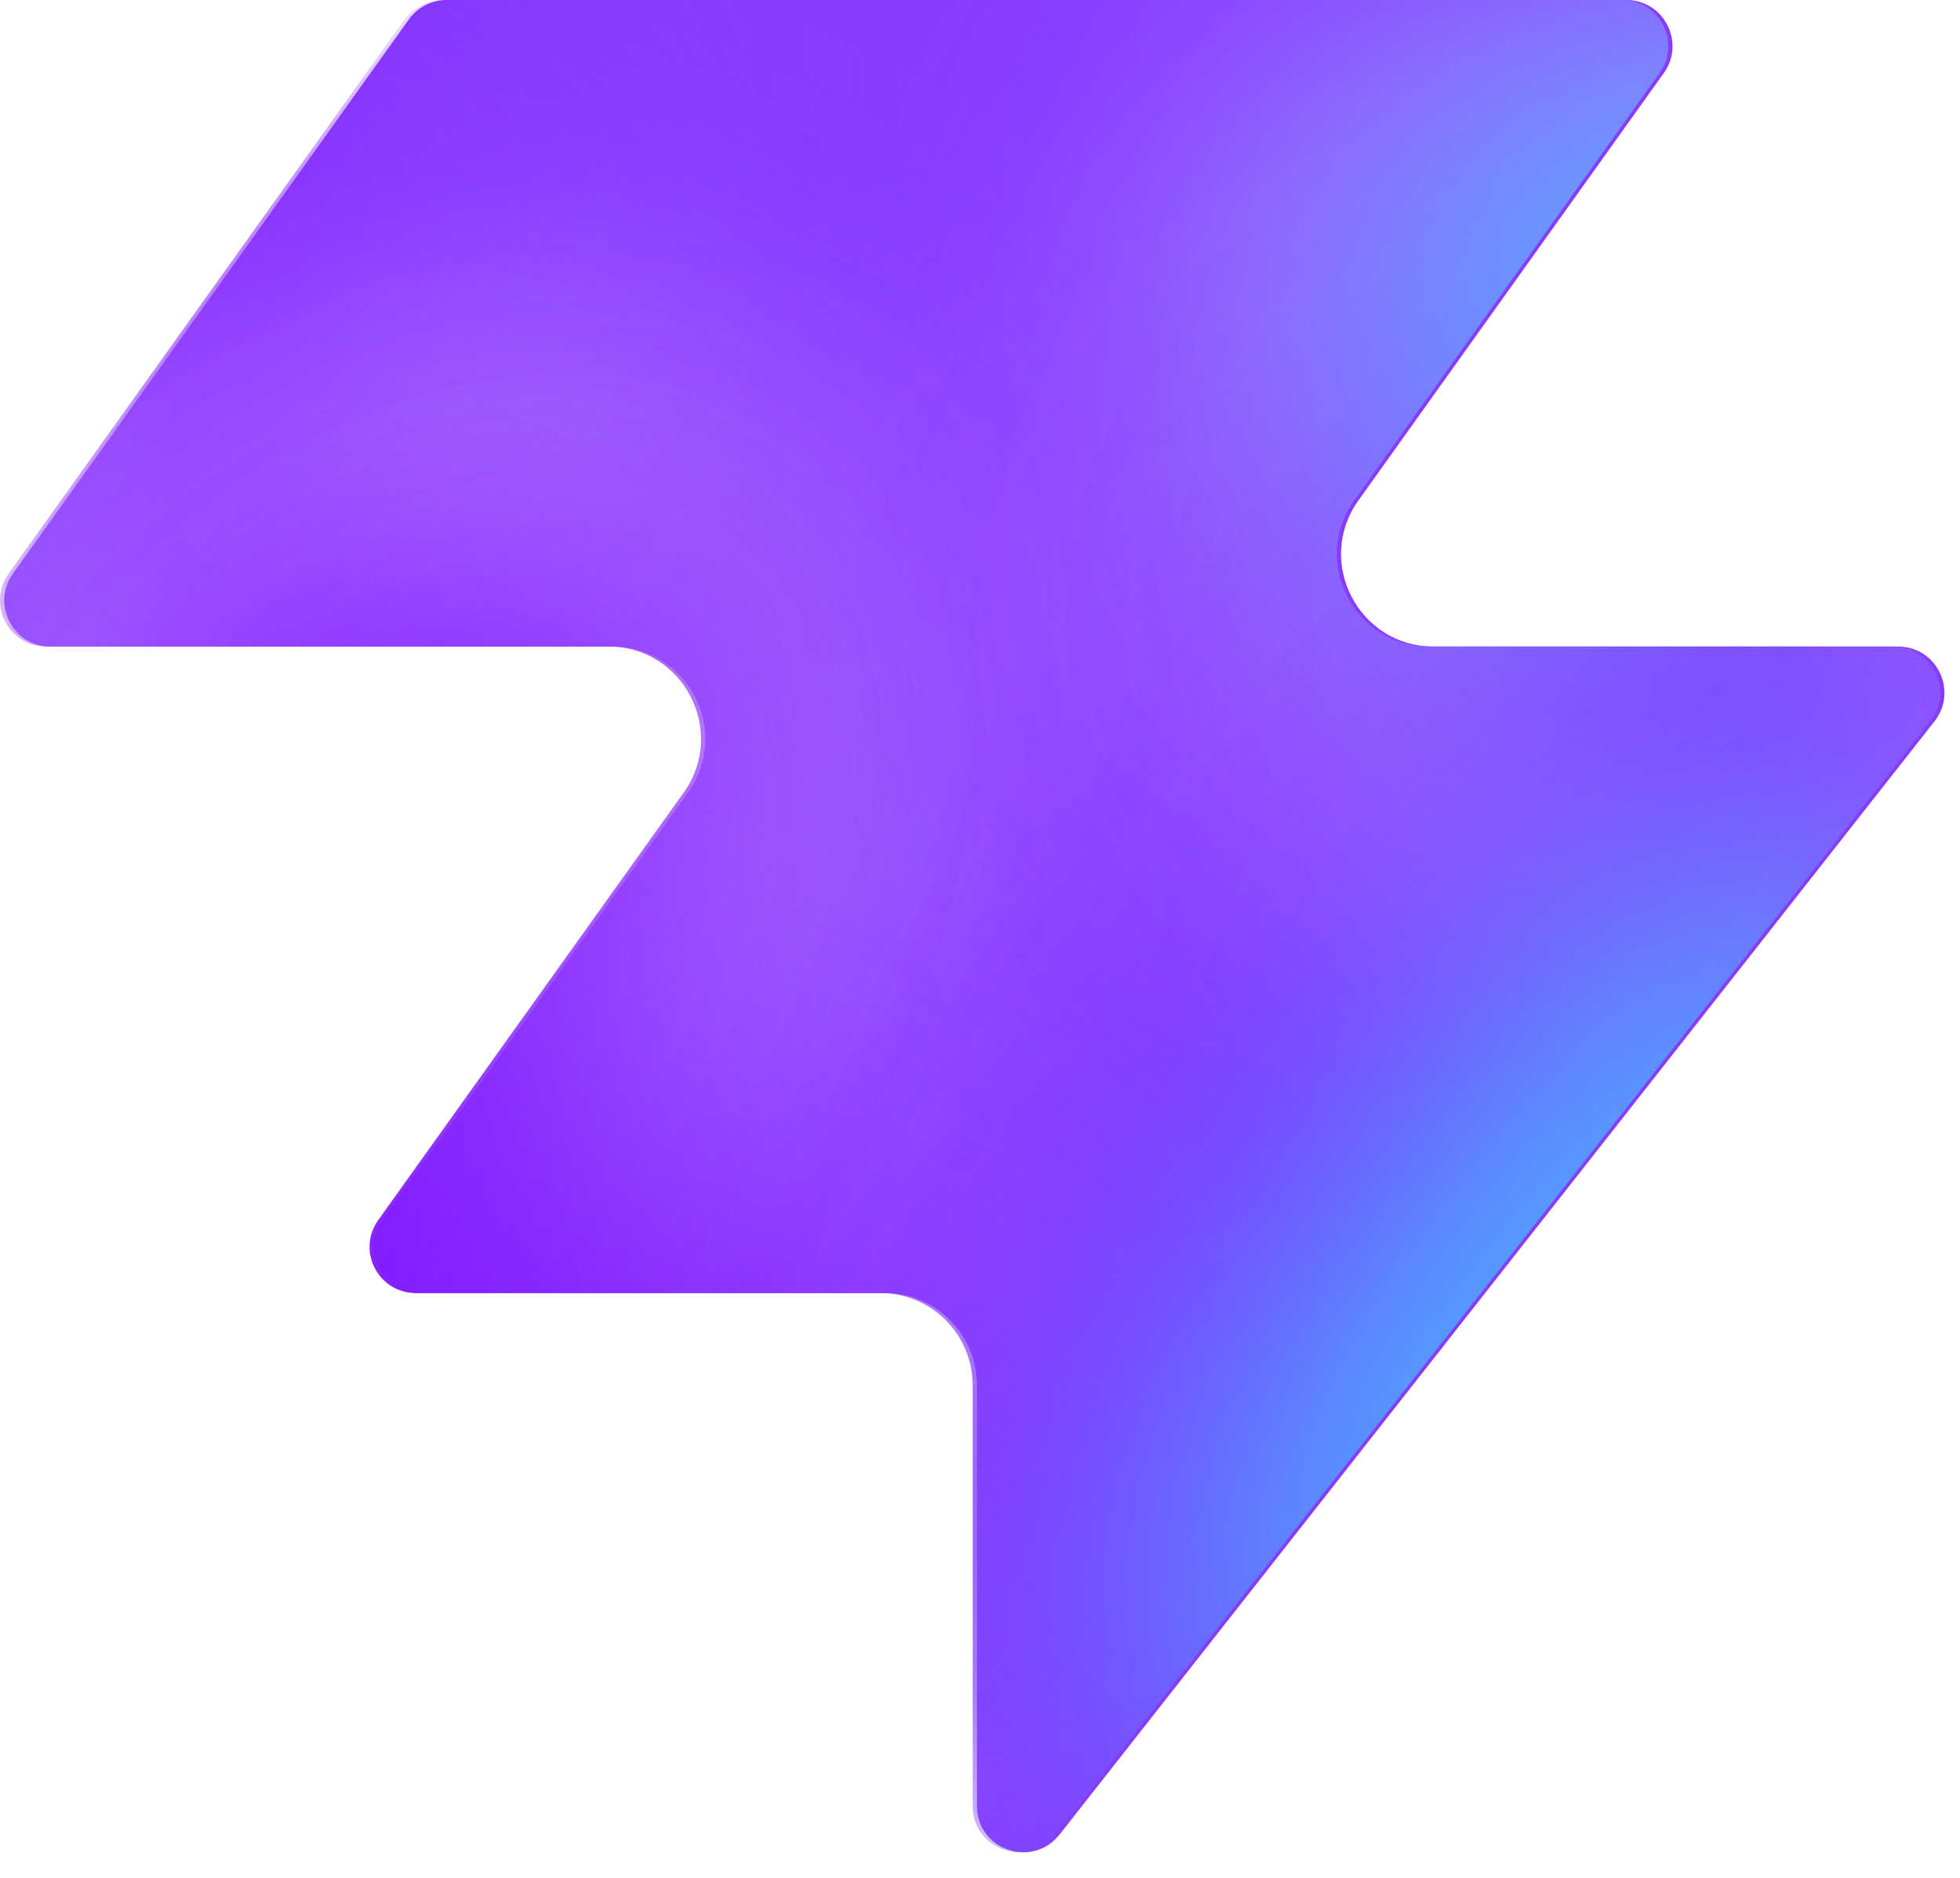
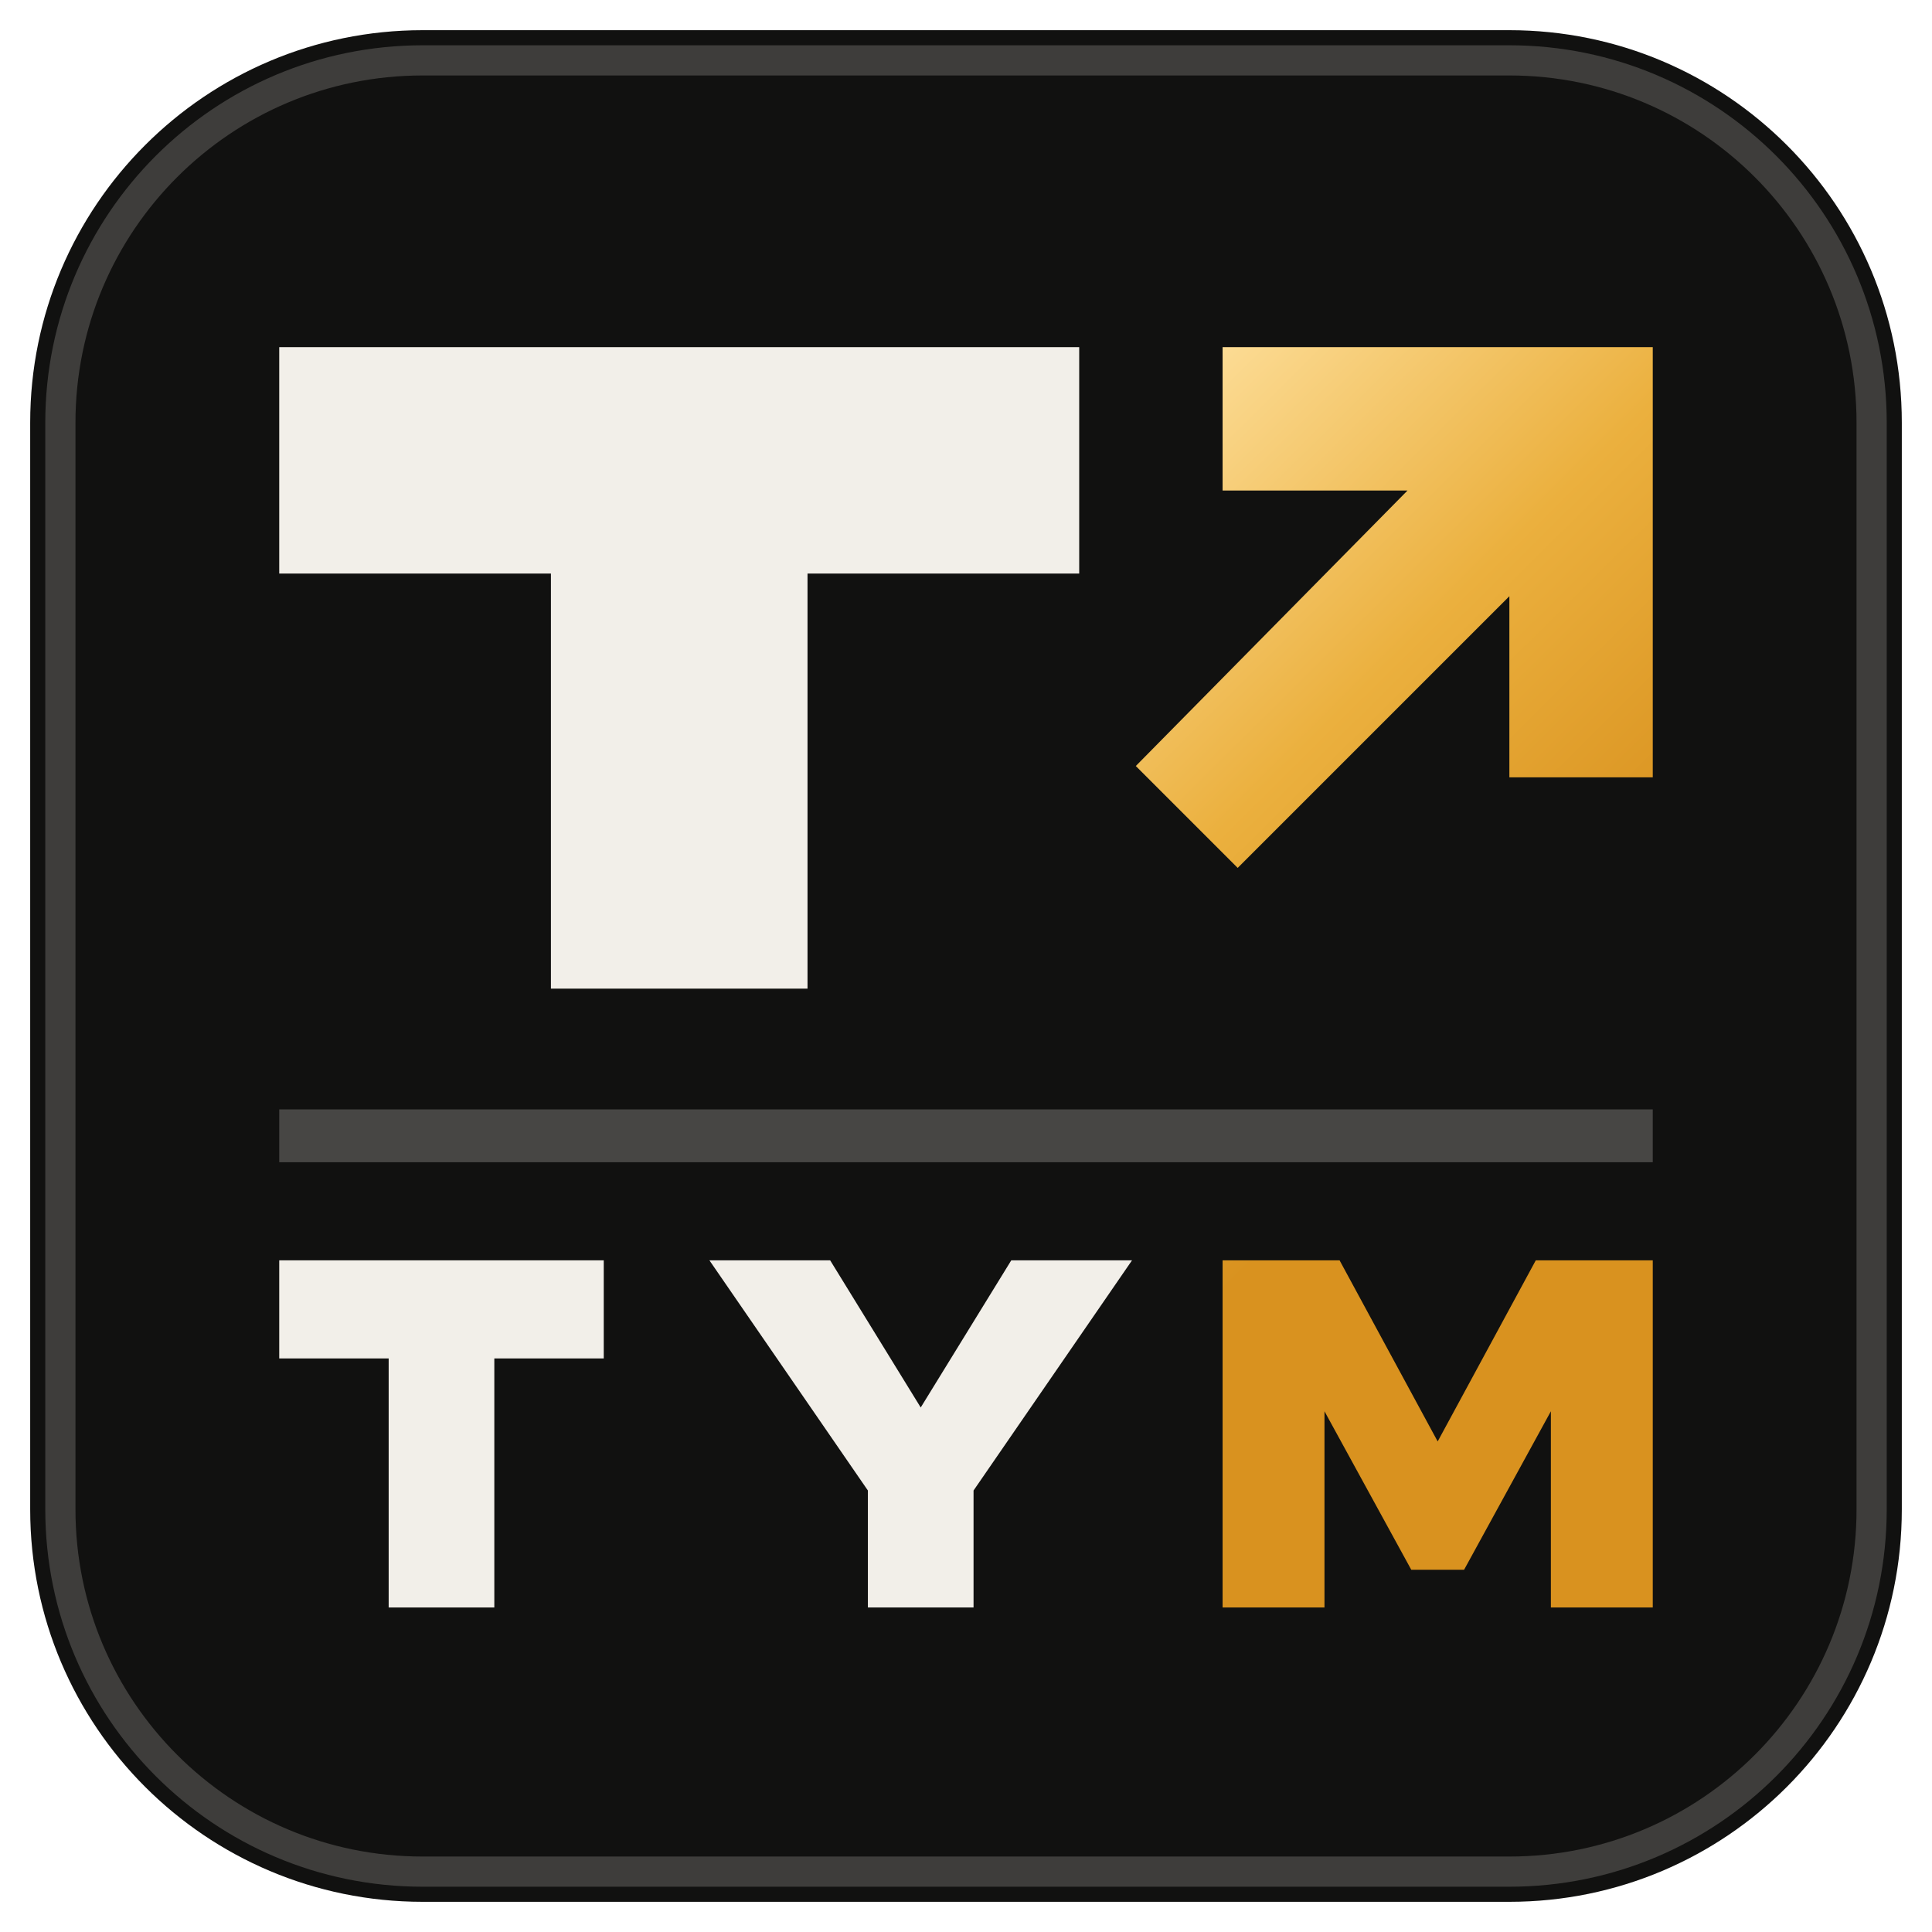
- <svg xmlns="http://www.w3.org/2000/svg" width="48" height="46" fill="none" viewBox="0 0 48 46">
-   <path fill="#863bff" d="M25.946 44.938c-.664.845-2.021.375-2.021-.698V33.937a2.26 2.26 0 0 0-2.262-2.262H10.287c-.92 0-1.456-1.04-.92-1.788l7.48-10.471c1.07-1.497 0-3.578-1.842-3.578H1.237c-.92 0-1.456-1.04-.92-1.788L10.013.474c.214-.297.556-.474.92-.474h28.894c.92 0 1.456 1.04.92 1.788l-7.48 10.471c-1.07 1.498 0 3.579 1.842 3.579h11.377c.943 0 1.473 1.088.89 1.83L25.947 44.94z" style="fill:#863bff;fill:color(display-p3 .525 .23 1);fill-opacity:1" />
-   <mask id="a" width="48" height="46" x="0" y="0" maskUnits="userSpaceOnUse" style="mask-type:alpha">
-     <path fill="#000" d="M25.842 44.938c-.664.844-2.021.375-2.021-.698V33.937a2.26 2.26 0 0 0-2.262-2.262H10.183c-.92 0-1.456-1.04-.92-1.788l7.48-10.471c1.07-1.498 0-3.579-1.842-3.579H1.133c-.92 0-1.456-1.04-.92-1.787L9.91.473c.214-.297.556-.474.92-.474h28.894c.92 0 1.456 1.04.92 1.788l-7.48 10.471c-1.07 1.498 0 3.578 1.842 3.578h11.377c.943 0 1.473 1.088.89 1.832L25.843 44.94z" style="fill:#000;fill-opacity:1" />
-   </mask>
-   <g mask="url(#a)">
-     <g filter="url(#b)">
-       <ellipse cx="5.508" cy="14.704" fill="#ede6ff" rx="5.508" ry="14.704" style="fill:#ede6ff;fill:color(display-p3 .927 .903 1);fill-opacity:1" transform="matrix(.00324 1 1 -.00324 -4.47 31.516)" />
-     </g>
-     <g filter="url(#c)">
-       <ellipse cx="10.399" cy="29.851" fill="#ede6ff" rx="10.399" ry="29.851" style="fill:#ede6ff;fill:color(display-p3 .927 .903 1);fill-opacity:1" transform="matrix(.00324 1 1 -.00324 -39.328 7.883)" />
-     </g>
-     <g filter="url(#d)">
-       <ellipse cx="5.508" cy="30.487" fill="#7e14ff" rx="5.508" ry="30.487" style="fill:#7e14ff;fill:color(display-p3 .492 .077 1);fill-opacity:1" transform="rotate(89.814 -25.913 -14.639)scale(1 -1)" />
-     </g>
-     <g filter="url(#e)">
-       <ellipse cx="5.508" cy="30.599" fill="#7e14ff" rx="5.508" ry="30.599" style="fill:#7e14ff;fill:color(display-p3 .492 .077 1);fill-opacity:1" transform="rotate(89.814 -32.644 -3.334)scale(1 -1)" />
-     </g>
-     <g filter="url(#f)">
-       <ellipse cx="5.508" cy="30.599" fill="#7e14ff" rx="5.508" ry="30.599" style="fill:#7e14ff;fill:color(display-p3 .492 .077 1);fill-opacity:1" transform="matrix(.00324 1 1 -.00324 -34.34 30.47)" />
-     </g>
-     <g filter="url(#g)">
-       <ellipse cx="14.072" cy="22.078" fill="#ede6ff" rx="14.072" ry="22.078" style="fill:#ede6ff;fill:color(display-p3 .927 .903 1);fill-opacity:1" transform="rotate(93.35 24.506 48.493)scale(-1 1)" />
-     </g>
-     <g filter="url(#h)">
-       <ellipse cx="3.47" cy="21.501" fill="#7e14ff" rx="3.47" ry="21.501" style="fill:#7e14ff;fill:color(display-p3 .492 .077 1);fill-opacity:1" transform="rotate(89.009 28.708 47.59)scale(-1 1)" />
-     </g>
-     <g filter="url(#i)">
-       <ellipse cx="3.47" cy="21.501" fill="#7e14ff" rx="3.47" ry="21.501" style="fill:#7e14ff;fill:color(display-p3 .492 .077 1);fill-opacity:1" transform="rotate(89.009 28.708 47.59)scale(-1 1)" />
-     </g>
-     <g filter="url(#j)">
-       <ellipse cx=".387" cy="8.972" fill="#7e14ff" rx="4.407" ry="29.108" style="fill:#7e14ff;fill:color(display-p3 .492 .077 1);fill-opacity:1" transform="rotate(39.51 .387 8.972)" />
-     </g>
-     <g filter="url(#k)">
-       <ellipse cx="47.523" cy="-6.092" fill="#7e14ff" rx="4.407" ry="29.108" style="fill:#7e14ff;fill:color(display-p3 .492 .077 1);fill-opacity:1" transform="rotate(37.892 47.523 -6.092)" />
-     </g>
-     <g filter="url(#l)">
-       <ellipse cx="41.412" cy="6.333" fill="#47bfff" rx="5.971" ry="9.665" style="fill:#47bfff;fill:color(display-p3 .28 .748 1);fill-opacity:1" transform="rotate(37.892 41.412 6.333)" />
-     </g>
-     <g filter="url(#m)">
-       <ellipse cx="-1.879" cy="38.332" fill="#7e14ff" rx="4.407" ry="29.108" style="fill:#7e14ff;fill:color(display-p3 .492 .077 1);fill-opacity:1" transform="rotate(37.892 -1.88 38.332)" />
-     </g>
-     <g filter="url(#n)">
-       <ellipse cx="-1.879" cy="38.332" fill="#7e14ff" rx="4.407" ry="29.108" style="fill:#7e14ff;fill:color(display-p3 .492 .077 1);fill-opacity:1" transform="rotate(37.892 -1.88 38.332)" />
-     </g>
-     <g filter="url(#o)">
-       <ellipse cx="35.651" cy="29.907" fill="#7e14ff" rx="4.407" ry="29.108" style="fill:#7e14ff;fill:color(display-p3 .492 .077 1);fill-opacity:1" transform="rotate(37.892 35.651 29.907)" />
-     </g>
-     <g filter="url(#p)">
-       <ellipse cx="38.418" cy="32.4" fill="#47bfff" rx="5.971" ry="15.297" style="fill:#47bfff;fill:color(display-p3 .28 .748 1);fill-opacity:1" transform="rotate(37.892 38.418 32.4)" />
-     </g>
-   </g>
+ <svg xmlns="http://www.w3.org/2000/svg" viewBox="0 0 512 512" fill="none">
  <defs>
-     <filter id="b" width="60.045" height="41.654" x="-19.77" y="16.149" color-interpolation-filters="sRGB" filterUnits="userSpaceOnUse">
-       <feFlood flood-opacity="0" result="BackgroundImageFix" />
-       <feBlend in="SourceGraphic" in2="BackgroundImageFix" result="shape" />
-       <feGaussianBlur result="effect1_foregroundBlur_2002_17158" stdDeviation="7.659" />
-     </filter>
-     <filter id="c" width="90.34" height="51.437" x="-54.613" y="-7.533" color-interpolation-filters="sRGB" filterUnits="userSpaceOnUse">
-       <feFlood flood-opacity="0" result="BackgroundImageFix" />
-       <feBlend in="SourceGraphic" in2="BackgroundImageFix" result="shape" />
-       <feGaussianBlur result="effect1_foregroundBlur_2002_17158" stdDeviation="7.659" />
-     </filter>
-     <filter id="d" width="79.355" height="29.4" x="-49.64" y="2.03" color-interpolation-filters="sRGB" filterUnits="userSpaceOnUse">
-       <feFlood flood-opacity="0" result="BackgroundImageFix" />
-       <feBlend in="SourceGraphic" in2="BackgroundImageFix" result="shape" />
-       <feGaussianBlur result="effect1_foregroundBlur_2002_17158" stdDeviation="4.596" />
-     </filter>
-     <filter id="e" width="79.579" height="29.4" x="-45.045" y="20.029" color-interpolation-filters="sRGB" filterUnits="userSpaceOnUse">
-       <feFlood flood-opacity="0" result="BackgroundImageFix" />
-       <feBlend in="SourceGraphic" in2="BackgroundImageFix" result="shape" />
-       <feGaussianBlur result="effect1_foregroundBlur_2002_17158" stdDeviation="4.596" />
-     </filter>
-     <filter id="f" width="79.579" height="29.4" x="-43.513" y="21.178" color-interpolation-filters="sRGB" filterUnits="userSpaceOnUse">
-       <feFlood flood-opacity="0" result="BackgroundImageFix" />
-       <feBlend in="SourceGraphic" in2="BackgroundImageFix" result="shape" />
-       <feGaussianBlur result="effect1_foregroundBlur_2002_17158" stdDeviation="4.596" />
-     </filter>
-     <filter id="g" width="74.749" height="58.852" x="15.756" y="-17.901" color-interpolation-filters="sRGB" filterUnits="userSpaceOnUse">
-       <feFlood flood-opacity="0" result="BackgroundImageFix" />
-       <feBlend in="SourceGraphic" in2="BackgroundImageFix" result="shape" />
-       <feGaussianBlur result="effect1_foregroundBlur_2002_17158" stdDeviation="7.659" />
-     </filter>
-     <filter id="h" width="61.377" height="25.362" x="23.548" y="2.284" color-interpolation-filters="sRGB" filterUnits="userSpaceOnUse">
-       <feFlood flood-opacity="0" result="BackgroundImageFix" />
-       <feBlend in="SourceGraphic" in2="BackgroundImageFix" result="shape" />
-       <feGaussianBlur result="effect1_foregroundBlur_2002_17158" stdDeviation="4.596" />
-     </filter>
-     <filter id="i" width="61.377" height="25.362" x="23.548" y="2.284" color-interpolation-filters="sRGB" filterUnits="userSpaceOnUse">
-       <feFlood flood-opacity="0" result="BackgroundImageFix" />
-       <feBlend in="SourceGraphic" in2="BackgroundImageFix" result="shape" />
-       <feGaussianBlur result="effect1_foregroundBlur_2002_17158" stdDeviation="4.596" />
-     </filter>
-     <filter id="j" width="56.045" height="63.649" x="-27.636" y="-22.853" color-interpolation-filters="sRGB" filterUnits="userSpaceOnUse">
-       <feFlood flood-opacity="0" result="BackgroundImageFix" />
-       <feBlend in="SourceGraphic" in2="BackgroundImageFix" result="shape" />
-       <feGaussianBlur result="effect1_foregroundBlur_2002_17158" stdDeviation="4.596" />
-     </filter>
-     <filter id="k" width="54.814" height="64.646" x="20.116" y="-38.415" color-interpolation-filters="sRGB" filterUnits="userSpaceOnUse">
-       <feFlood flood-opacity="0" result="BackgroundImageFix" />
-       <feBlend in="SourceGraphic" in2="BackgroundImageFix" result="shape" />
-       <feGaussianBlur result="effect1_foregroundBlur_2002_17158" stdDeviation="4.596" />
-     </filter>
-     <filter id="l" width="33.541" height="35.313" x="24.641" y="-11.323" color-interpolation-filters="sRGB" filterUnits="userSpaceOnUse">
-       <feFlood flood-opacity="0" result="BackgroundImageFix" />
-       <feBlend in="SourceGraphic" in2="BackgroundImageFix" result="shape" />
-       <feGaussianBlur result="effect1_foregroundBlur_2002_17158" stdDeviation="4.596" />
-     </filter>
-     <filter id="m" width="54.814" height="64.646" x="-29.286" y="6.009" color-interpolation-filters="sRGB" filterUnits="userSpaceOnUse">
-       <feFlood flood-opacity="0" result="BackgroundImageFix" />
-       <feBlend in="SourceGraphic" in2="BackgroundImageFix" result="shape" />
-       <feGaussianBlur result="effect1_foregroundBlur_2002_17158" stdDeviation="4.596" />
-     </filter>
-     <filter id="n" width="54.814" height="64.646" x="-29.286" y="6.009" color-interpolation-filters="sRGB" filterUnits="userSpaceOnUse">
-       <feFlood flood-opacity="0" result="BackgroundImageFix" />
-       <feBlend in="SourceGraphic" in2="BackgroundImageFix" result="shape" />
-       <feGaussianBlur result="effect1_foregroundBlur_2002_17158" stdDeviation="4.596" />
-     </filter>
-     <filter id="o" width="54.814" height="64.646" x="8.244" y="-2.416" color-interpolation-filters="sRGB" filterUnits="userSpaceOnUse">
-       <feFlood flood-opacity="0" result="BackgroundImageFix" />
-       <feBlend in="SourceGraphic" in2="BackgroundImageFix" result="shape" />
-       <feGaussianBlur result="effect1_foregroundBlur_2002_17158" stdDeviation="4.596" />
-     </filter>
-     <filter id="p" width="39.409" height="43.623" x="18.713" y="10.588" color-interpolation-filters="sRGB" filterUnits="userSpaceOnUse">
-       <feFlood flood-opacity="0" result="BackgroundImageFix" />
-       <feBlend in="SourceGraphic" in2="BackgroundImageFix" result="shape" />
-       <feGaussianBlur result="effect1_foregroundBlur_2002_17158" stdDeviation="4.596" />
-     </filter>
+     <linearGradient id="tymGold" x1="301" y1="92" x2="438" y2="230" gradientUnits="userSpaceOnUse">
+       <stop offset="0%" stop-color="#FFE3A3" />
+       <stop offset="55%" stop-color="#EBB03E" />
+       <stop offset="100%" stop-color="#D9921F" />
+     </linearGradient>
  </defs>
+   <rect x="8" y="8" width="496" height="496" rx="104" fill="#111110" />
+   <rect x="16" y="16" width="480" height="480" rx="96" stroke="#F2EFE9" stroke-opacity="0.2" stroke-width="8" />
+   <path d="M74 92 H286 V152 H214 V262 H146 V152 H74 Z" fill="#F2EFE9" />
+   <path d="M324 92 H438 V206 H400 V158 L328 230 L301 203 L373 130 H324 Z" fill="url(#tymGold)" />
+   <rect x="74" y="294" width="364" height="14" fill="#F2EFE9" fill-opacity="0.24" />
+   <path d="M74 334 H160 V360 H131 V426 H103 V360 H74 Z" fill="#F2EFE9" />
+   <path d="M188 334 H220 L244 373 L268 334 H300 L258 395 V426 H230 V395 Z" fill="#F2EFE9" />
+   <path d="M324 334 H355 L381 382 L407 334 H438 V426 H411 V374 L388 416 H374 L351 374 V426 H324 Z" fill="url(#tymGold)" />
</svg>
